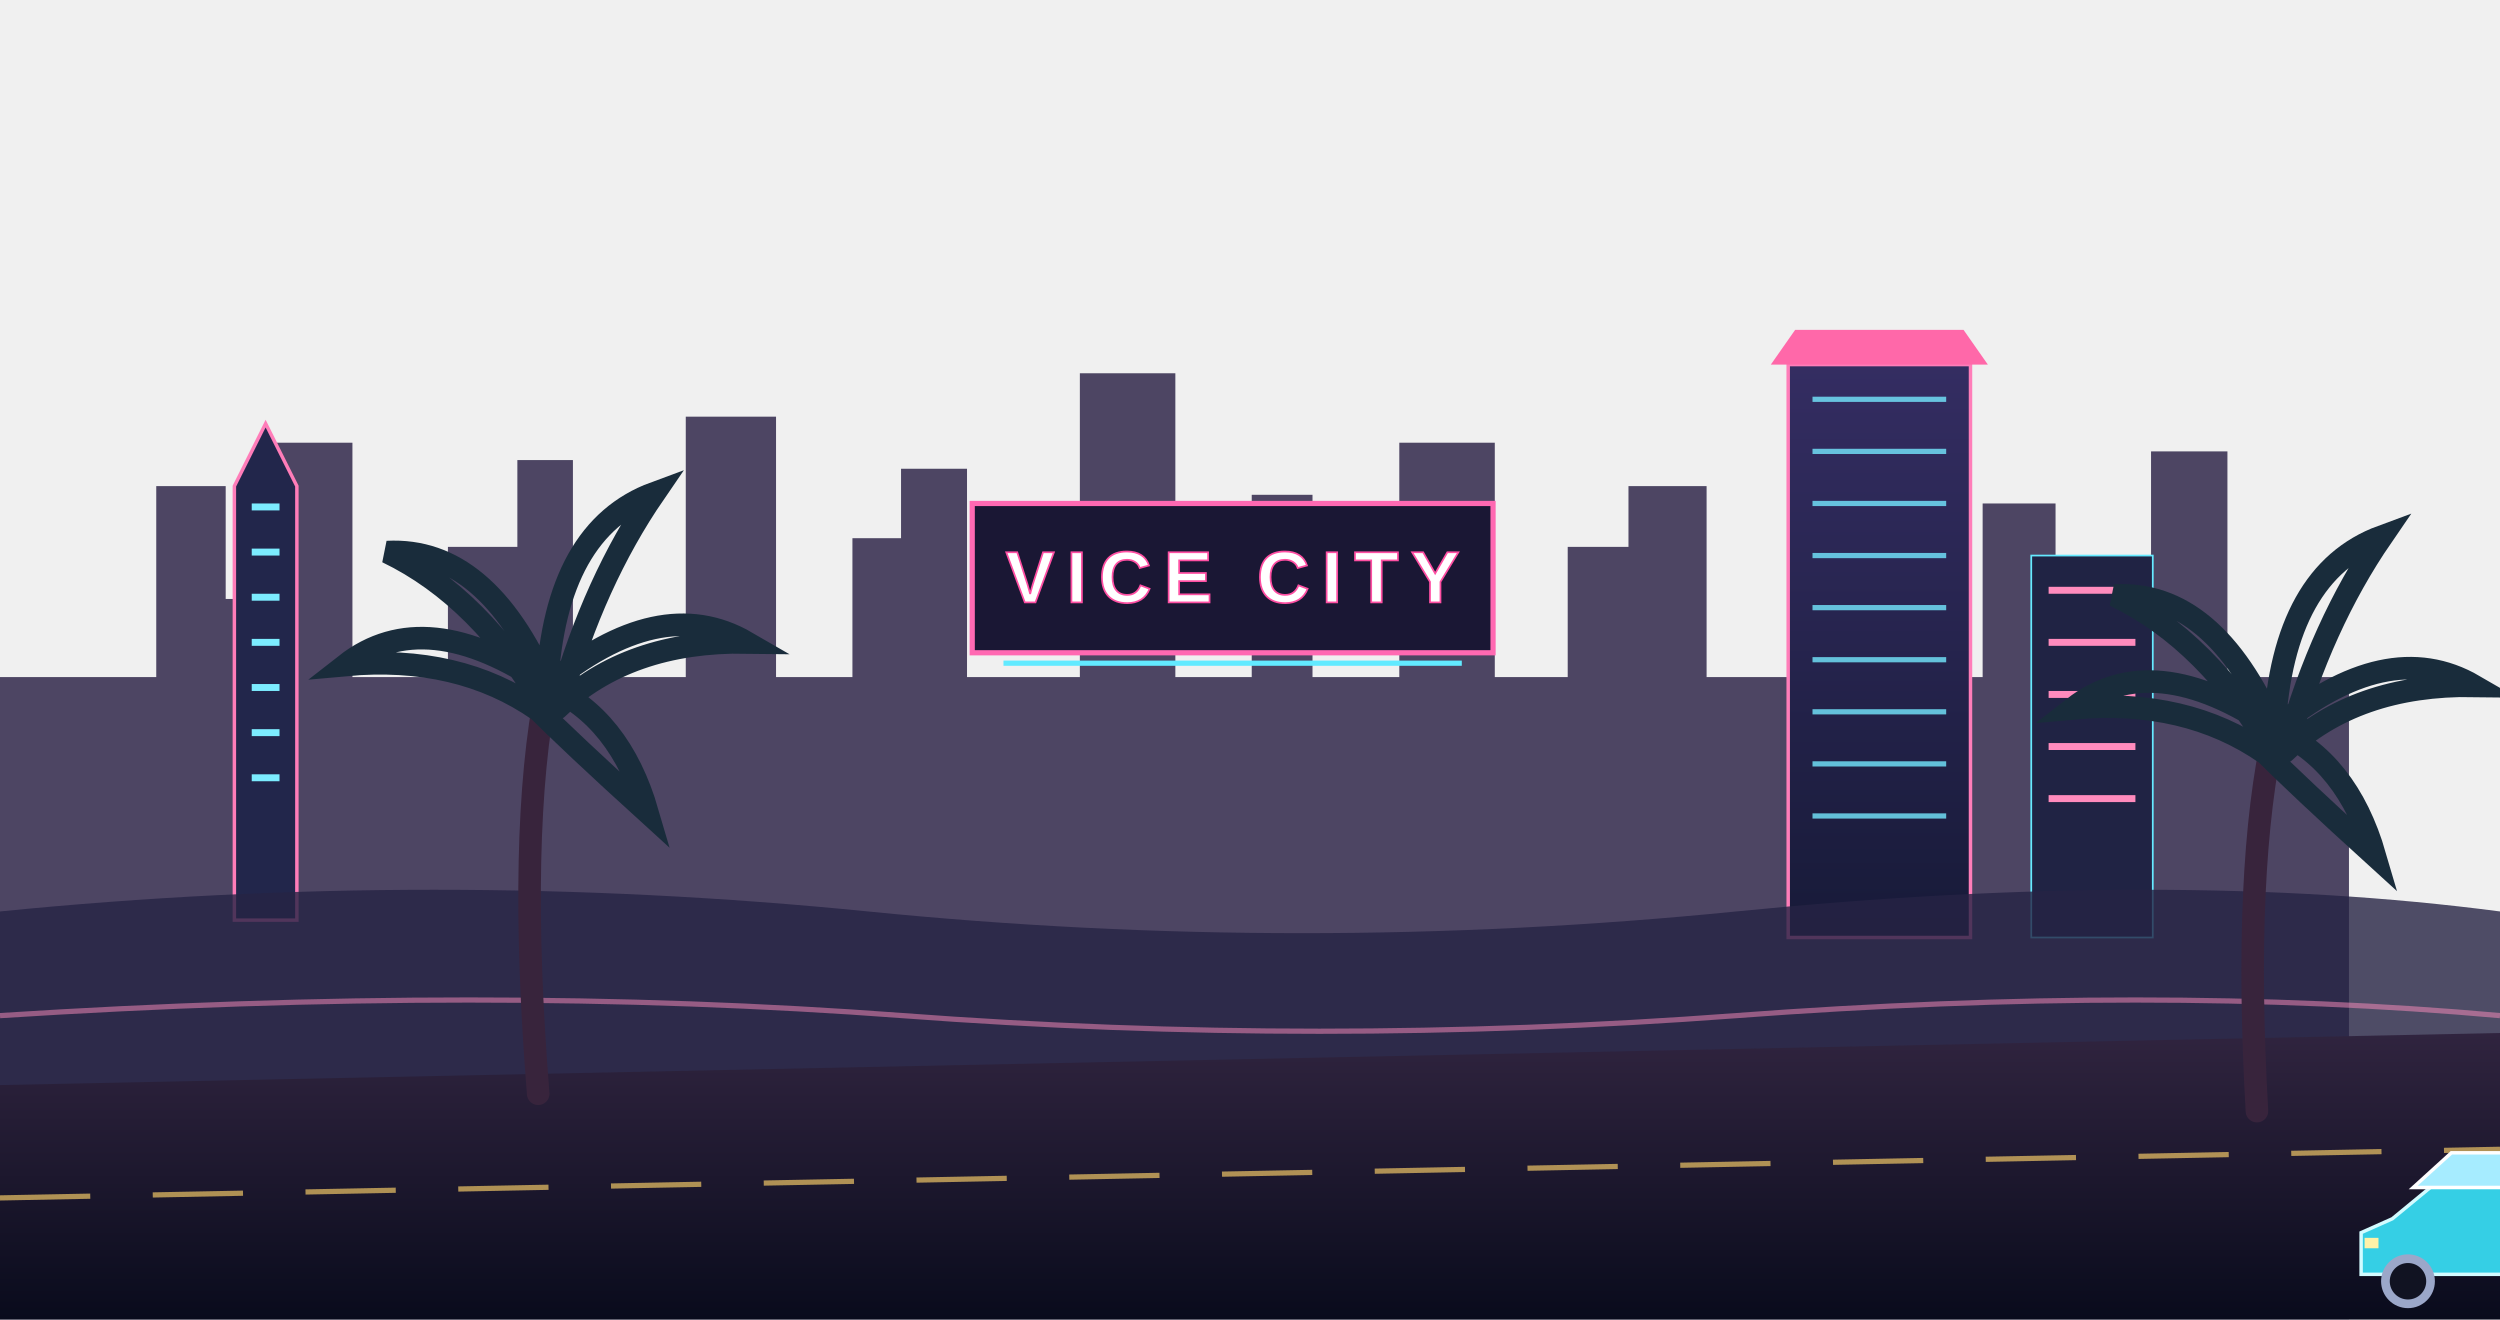
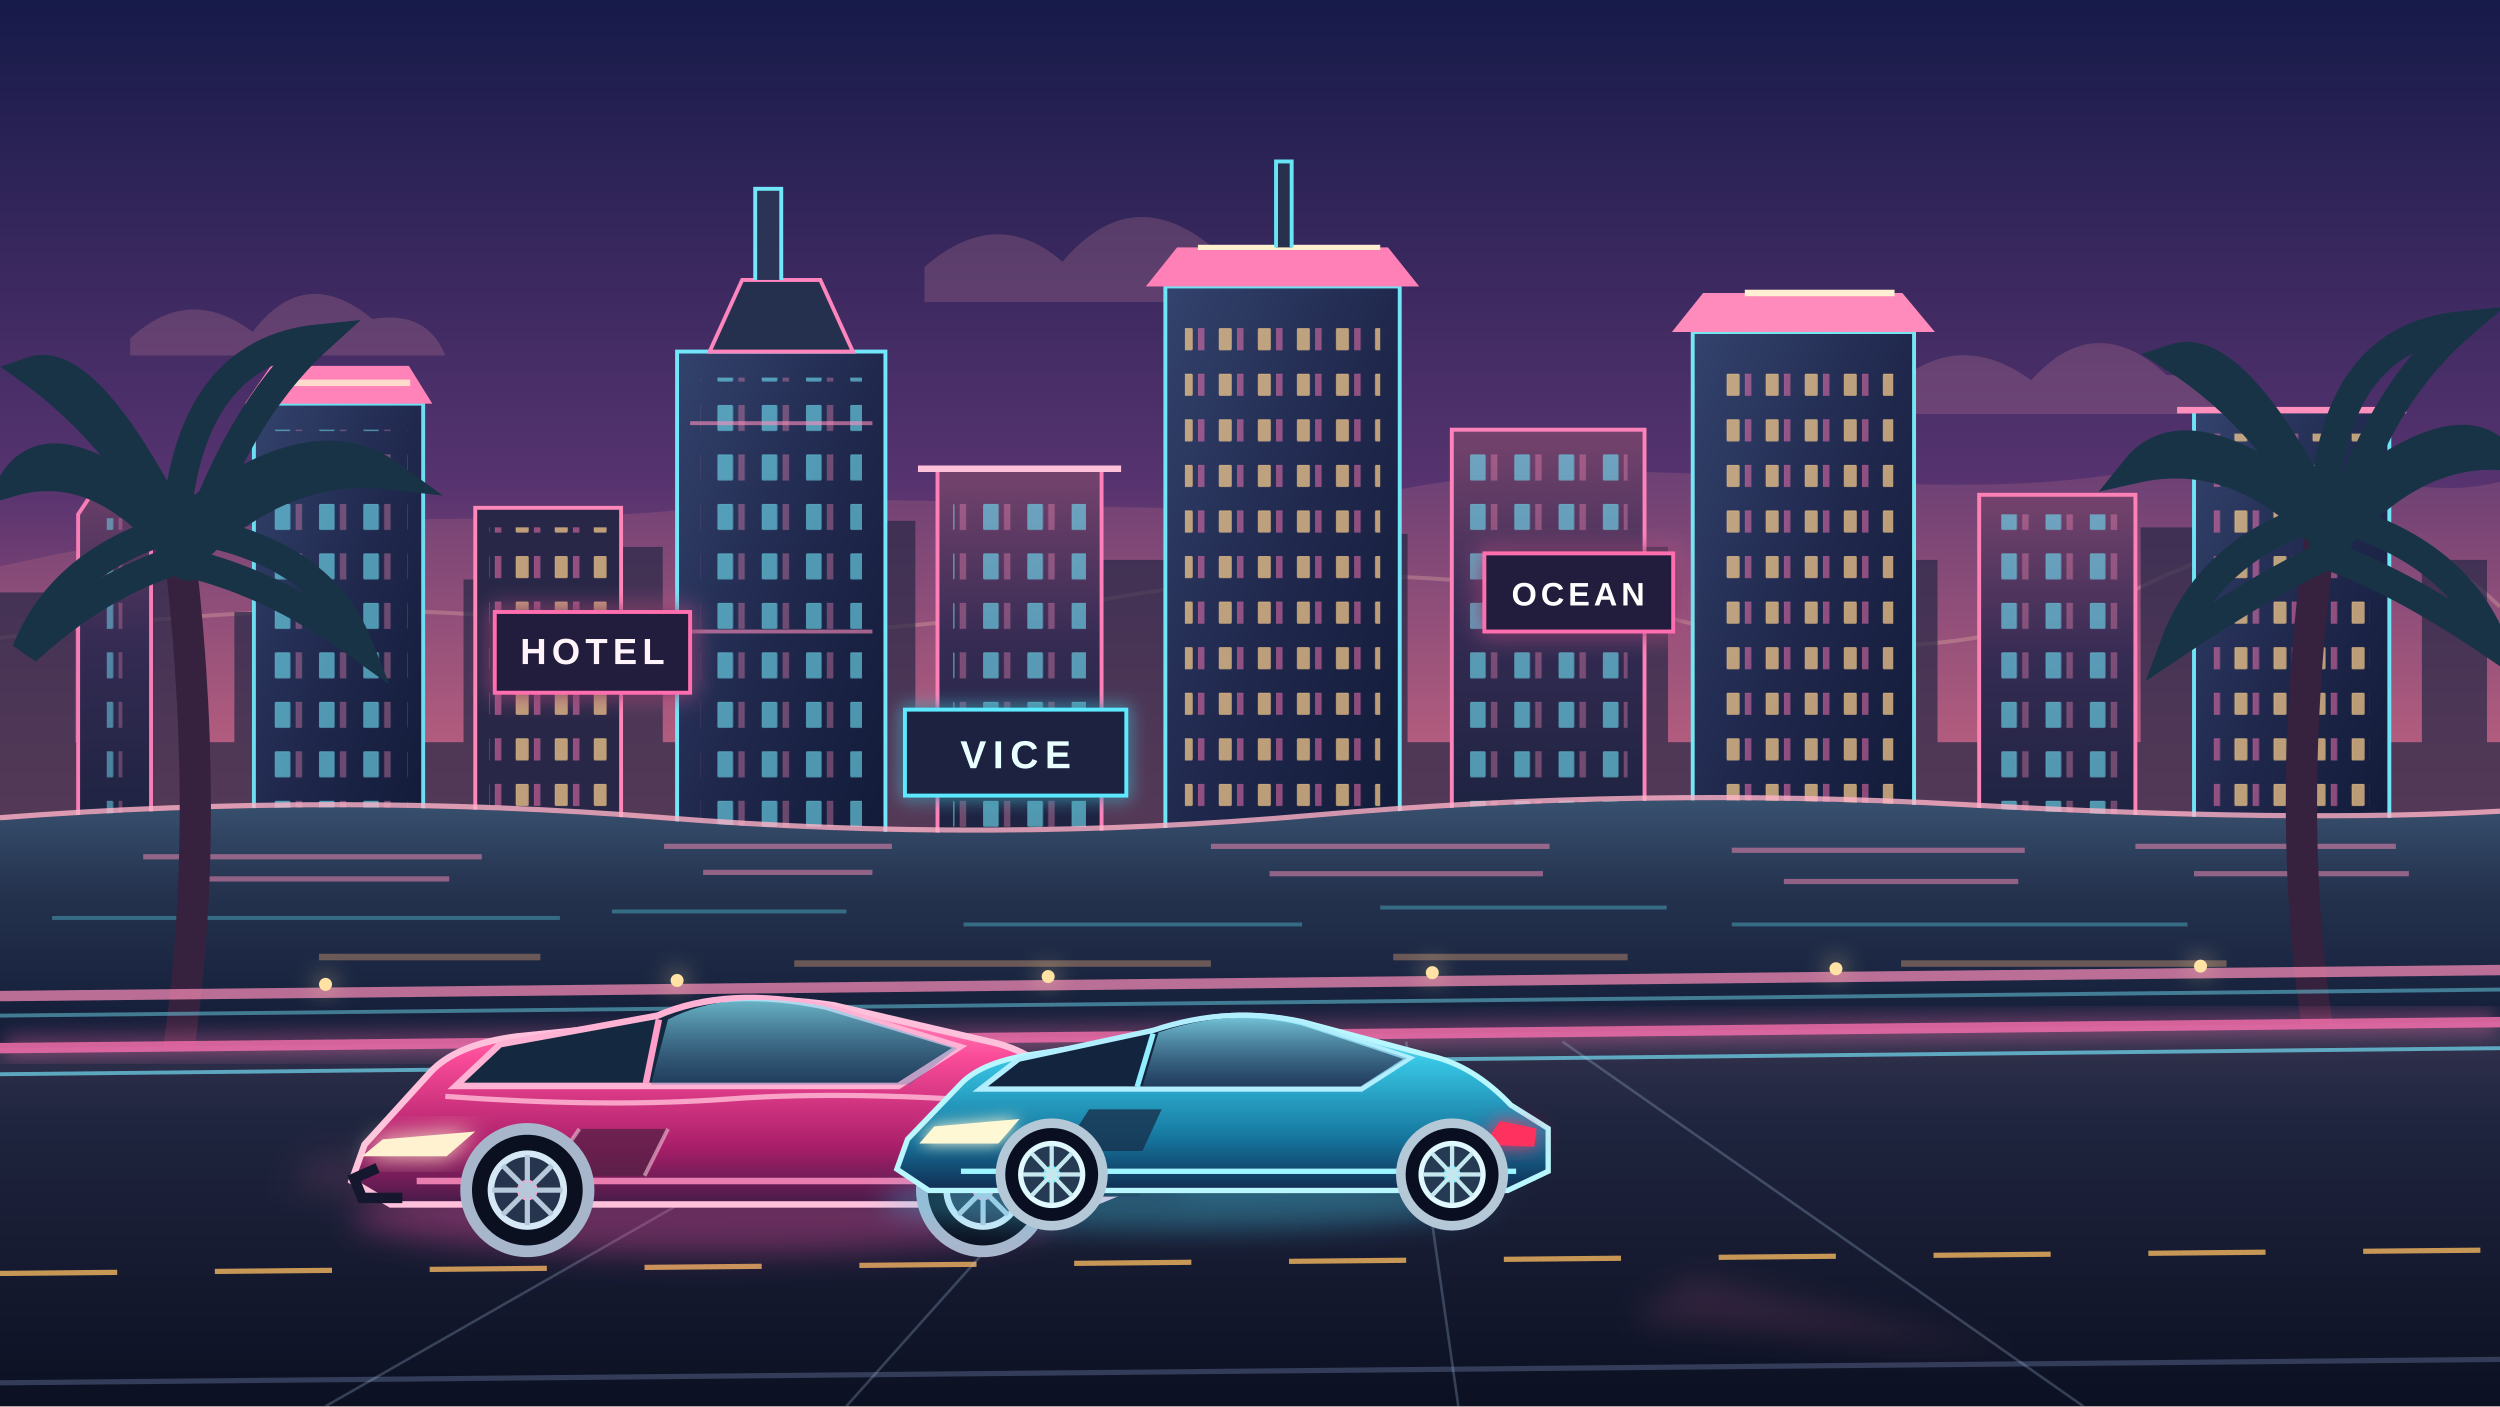
- <svg xmlns="http://www.w3.org/2000/svg" viewBox="0 0 1440 760" preserveAspectRatio="xMidYMax slice" role="img" aria-label="Неоновый городской пейзаж Vice City с пальмами и движущимися автомобилями">
+ <svg xmlns="http://www.w3.org/2000/svg" viewBox="0 0 1920 1080" preserveAspectRatio="xMidYMax slice">
  <defs>
+     <linearGradient id="sky" x2="0" y2="1">
+       <stop stop-color="#171b49" />
+       <stop offset=".34" stop-color="#56336f" />
+       <stop offset=".68" stop-color="#e66e83" />
+       <stop offset="1" stop-color="#ffc07f" />
+     </linearGradient>
+     <linearGradient id="sea" x2="0" y2="1">
+       <stop stop-color="#38516f" />
+       <stop offset=".36" stop-color="#25334f" />
+       <stop offset="1" stop-color="#111a35" />
+     </linearGradient>
+     <linearGradient id="glassA" x2="1" y2="1">
+       <stop stop-color="#33436d" />
+       <stop offset=".5" stop-color="#20284d" />
+       <stop offset="1" stop-color="#111a37" />
+     </linearGradient>
+     <linearGradient id="glassPink" x2="0" y2="1">
+       <stop stop-color="#75436d" />
+       <stop offset=".45" stop-color="#352b53" />
+       <stop offset="1" stop-color="#18213d" />
+     </linearGradient>
    <linearGradient id="road" x2="0" y2="1">
-       <stop stop-color="#30243f" />
-       <stop offset="1" stop-color="#090b1c" />
-     </linearGradient>
-     <linearGradient id="glass" x2="0" y2="1">
-       <stop stop-color="#342d62" />
-       <stop offset="1" stop-color="#171a38" />
-     </linearGradient>
+       <stop stop-color="#34344f" />
+       <stop offset=".25" stop-color="#20253f" />
+       <stop offset="1" stop-color="#0b1022" />
+     </linearGradient>
+     <linearGradient id="carPink" x2="0" y2="1">
+       <stop stop-color="#ff9ec9" />
+       <stop offset=".27" stop-color="#fb4c99" />
+       <stop offset=".72" stop-color="#a91e69" />
+       <stop offset="1" stop-color="#451b48" />
+     </linearGradient>
+     <linearGradient id="carBlue" x2="0" y2="1">
+       <stop stop-color="#c4fbff" />
+       <stop offset=".25" stop-color="#38c7e5" />
+       <stop offset=".7" stop-color="#16769e" />
+       <stop offset="1" stop-color="#102c52" />
+     </linearGradient>
+     <linearGradient id="window" x2="0" y2="1">
+       <stop stop-color="#8deeff" stop-opacity=".95" />
+       <stop offset="1" stop-color="#3d6c9b" stop-opacity=".42" />
+     </linearGradient>
+     <linearGradient id="headlight" x2="1" y2="0">
+       <stop stop-color="#fff9ce" />
+       <stop offset="1" stop-color="#ffb96e" stop-opacity="0" />
+     </linearGradient>
+     <pattern id="windowsCool" width="34" height="38" patternUnits="userSpaceOnUse">
+       <rect x="7" y="7" width="12" height="20" rx="1" fill="#70dff2" opacity=".62" />
+       <rect x="23" y="7" width="5" height="20" fill="#ff8fbd" opacity=".35" />
+     </pattern>
+     <pattern id="windowsWarm" width="30" height="35" patternUnits="userSpaceOnUse">
+       <rect x="6" y="7" width="10" height="17" rx="1" fill="#ffd18e" opacity=".7" />
+       <rect x="20" y="7" width="5" height="17" fill="#ff77b5" opacity=".5" />
+     </pattern>
+     <filter id="glowPink" x="-60%" y="-60%" width="220%" height="220%">
+       <feGaussianBlur stdDeviation="9" result="blur" />
+       <feMerge>
+         <feMergeNode in="blur" />
+         <feMergeNode in="SourceGraphic" />
+       </feMerge>
+     </filter>
+     <filter id="glowBlue" x="-60%" y="-60%" width="220%" height="220%">
+       <feGaussianBlur stdDeviation="7" result="blur" />
+       <feMerge>
+         <feMergeNode in="blur" />
+         <feMergeNode in="SourceGraphic" />
+       </feMerge>
+     </filter>
+     <filter id="shadow" x="-30%" y="-50%" width="160%" height="200%">
+       <feGaussianBlur stdDeviation="12" />
+     </filter>
  </defs>
-   <g fill="#292044" opacity=".82">
-     <path d="M0 390h90v-110h40v65h28v-90h45v135h55v-75h40v-50h32v125h65v-150h52v150h44v-80h28v-40h38v120h65v-175h55v175h44v-105h35v105h50v-135h55v135h42v-75h35v-35h45v110h54v-150h50v150h55v-100h42v100h55v-130h44v130h70v370H0z" />
+   <rect width="1920" height="1080" fill="url(#sky)" />
+   <path d="M0 435 C240 380 350 410 540 390 S900 410 1080 375 S1440 390 1620 365 S1840 390 1920 370 V640 H0Z" fill="#f18b91" opacity=".16" />
+   <path d="M0 490 Q240 455 430 478 T850 460 T1280 474 T1650 448 T1920 466" fill="none" stroke="#ffd5b3" stroke-width="3" opacity=".25" />
+   <g fill="#f9a3aa" opacity=".18">
+     <path d="M100 260q45-42 94-5 40-53 92-10 42-7 56 28H100z" />
+     <path d="M710 205q55-48 106-4 55-65 120-7 55-6 72 38H710z" />
+     <path d="M1450 300q52-50 110-8 49-55 104-4 40 0 58 30h-272z" />
+   </g>
+   <g fill="#282846" opacity=".72">
+     <path d="M0 570V455h58v115h32V420h54v150h36V470h50v100h36V390h52v180h38V445h45v125h40V420h68v150h38V470h50v100h42V400h64v170h40V455h52v115h45V430h55v140h40V470h46v100h44V410h56v160h42V455h58v115h40V420h60v150h48V470h56v100h42V430h61v140h44V455h60v115h52V405h55v165h50V460h55v110h56V430h50v140h48V455h50v115h55V410h58v160h45V470h70v100h50V430h75v140h42V455h58v115h45V420h60v150h60v-115h70v115h55v-80h80v80h45v-120h74v120h72v-95h85v95h60v-125h80v125h65v-85h65v85h75v-130h65v130h70v-90h70v90h90v510H0z" />
  </g>
  <g>
-     <path d="M135 530V280l18-36 18 36v250z" fill="#22264b" stroke="#ff7db9" stroke-width="2" />
-     <path d="M145 292h16M145 318h16M145 344h16M145 370h16M145 396h16M145 422h16M145 448h16" stroke="#7cecff" stroke-width="4" />
-     <path d="M1030 540V210h105v330z" fill="url(#glass)" stroke="#ff7db9" stroke-width="2" />
-     <path d="M1044 230h77M1044 260h77M1044 290h77M1044 320h77M1044 350h77M1044 380h77M1044 410h77M1044 440h77M1044 470h77" stroke="#74e9ff" stroke-width="3" opacity=".8" />
-     <path d="M1020 210h125l-14-20h-97z" fill="#ff68a9" />
-     <path d="M1170 540V320h70v220z" fill="#202344" stroke="#65eaff" />
-     <path d="M1180 340h50M1180 370h50M1180 400h50M1180 430h50M1180 460h50" stroke="#ff8bbd" stroke-width="4" />
-   </g>
-   <g transform="translate(560 290)">
-     <path d="M0 0h300v86H0z" fill="#1a1734" stroke="#ff69b2" stroke-width="3" />
-     <text x="150" y="57" text-anchor="middle" font-family="Arial,sans-serif" font-size="42" font-weight="900" letter-spacing="7" fill="#fff" stroke="#ff4fa3" stroke-width="1">VICE CITY</text>
-     <path d="M18 92h264" stroke="#62eaff" stroke-width="3" />
-   </g>
-   <path d="M0 525q250-25 500 0t500 0 440 0v235H0z" fill="#252344" opacity=".8" />
-   <path d="M0 585q280-18 520 0t480 0 440 0" fill="none" stroke="#ff8ebd" stroke-width="3" opacity=".5" />
-   <path d="M0 625L1440 595v165H0z" fill="url(#road)" />
-   <path d="M0 690l1440-28" stroke="#ffd36a" stroke-width="3" stroke-dasharray="52 36" opacity=".65" />
-   <g fill="none" stroke-linecap="round">
-     <path d="M310 630q-12-150 5-235" stroke="#38243c" stroke-width="13" />
-     <path d="M315 395q-70-48-116-12 65-6 111 26M315 395q-35-80-92-77 54 26 92 92M315 395q5-90 62-111-35 51-54 119M315 395q65-54 115-25-68-1-109 38M315 395q42 18 58 73-44-40-66-62" stroke="#192c3b" stroke-width="13" />
-     <path d="M1300 640q-8-140 10-220" stroke="#38243c" stroke-width="13" />
-     <path d="M1310 420q-70-48-116-12 65-6 111 26M1310 420q-35-80-92-77 54 26 92 92M1310 420q5-90 62-111-35 51-54 119M1310 420q65-54 115-25-68-1-109 38M1310 420q42 18 58 73-44-40-66-62" stroke="#192c3b" stroke-width="13" />
-   </g>
-   <g id="carA">
-     <animateTransform attributeName="transform" type="translate" from="-260 0" to="1600 0" dur="24s" repeatCount="indefinite" />
-     <g transform="translate(-250 0)">
-       <path d="M0 650l22-28 66-8 34 28 18 8v24H0z" fill="#ff4f9d" stroke="#ffd2e5" stroke-width="2" />
-       <path d="M36 624l15-20h37l22 20z" fill="#75dff1" stroke="#ffe2ef" stroke-width="2" />
-       <circle cx="35" cy="678" r="13" fill="#111322" stroke="#9ba7c9" stroke-width="5" />
-       <circle cx="113" cy="678" r="13" fill="#111322" stroke="#9ba7c9" stroke-width="5" />
-       <path d="M3 656h12M130 656h8" stroke="#fff2a8" stroke-width="6" />
+     <path d="M60 665V395l28-42 28 42v270z" fill="url(#glassPink)" stroke="#f77eb6" stroke-width="3" />
+     <path d="M82 398h12v240H82z" fill="url(#windowsCool)" opacity=".82" />
+     <path d="M48 398h80" stroke="#ff9bc9" stroke-width="5" filter="url(#glowPink)" />
+     <path d="M195 660V310h130v350z" fill="url(#glassA)" stroke="#6dddf0" stroke-width="3" />
+     <path d="M207 330h106v313H207z" fill="url(#windowsCool)" />
+     <path d="M188 310h144l-18-29H208z" fill="#ff83b8" />
+     <path d="M215 294h100" stroke="#fff0d2" stroke-width="5" opacity=".8" />
+     <path d="M365 660V390h112v270z" fill="#282747" stroke="#ff88b8" stroke-width="3" />
+     <path d="M376 405h90v245h-90z" fill="url(#windowsWarm)" />
+     <path d="M352 390h138" stroke="#ff6eb1" stroke-width="5" filter="url(#glowPink)" />
+     <path d="M520 660V270h160v390z" fill="url(#glassA)" stroke="#73e7fa" stroke-width="3" />
+     <path d="M538 290h124v354H538z" fill="url(#windowsCool)" />
+     <path d="M545 270l25-55h60l25 55z" fill="#25304f" stroke="#ff85bf" stroke-width="3" />
+     <path d="M580 215v-70h20v70" fill="#2c3455" stroke="#72e7fa" stroke-width="3" />
+     <path d="M530 325h140M530 485h140" stroke="#ff8ebd" stroke-width="3" opacity=".6" />
+     <path d="M720 660V360h126v300z" fill="url(#glassPink)" stroke="#ff80b8" stroke-width="3" />
+     <path d="M732 376h102v270H732z" fill="url(#windowsCool)" />
+     <path d="M705 360h156" stroke="#ffc1d9" stroke-width="5" />
+     <path d="M895 660V220h180v440z" fill="url(#glassA)" stroke="#70e5f5" stroke-width="3" />
+     <path d="M910 242h150v404H910z" fill="url(#windowsWarm)" />
+     <path d="M880 220h210l-24-30H904z" fill="#ff80b7" />
+     <path d="M920 190h140" stroke="#fff1d0" stroke-width="4" />
+     <path d="M980 190v-66h12v66" fill="#27314e" stroke="#67e5f4" stroke-width="3" />
+     <path d="M1115 660V330h148v330z" fill="url(#glassPink)" stroke="#ff83ba" stroke-width="3" />
+     <path d="M1128 348h122v298h-122z" fill="url(#windowsCool)" />
+     <path d="M1098 330h182" stroke="#ffb0ce" stroke-width="5" filter="url(#glowPink)" />
+     <path d="M1300 660V255h170v405z" fill="url(#glassA)" stroke="#75e7f2" stroke-width="3" />
+     <path d="M1316 275h138v370h-138z" fill="url(#windowsWarm)" />
+     <path d="M1284 255h202l-25-30h-153z" fill="#ff8bbd" />
+     <path d="M1340 225h115" stroke="#fff0d4" stroke-width="5" />
+     <path d="M1520 660V380h120v280z" fill="url(#glassPink)" stroke="#ff82b7" stroke-width="3" />
+     <path d="M1532 395h96v250h-96z" fill="url(#windowsCool)" />
+     <path d="M1685 660V315h150v345z" fill="url(#glassA)" stroke="#6fe4f4" stroke-width="3" />
+     <path d="M1700 333h120v312h-120z" fill="url(#windowsWarm)" />
+     <path d="M1672 315h176" stroke="#ff8fbd" stroke-width="5" />
+   </g>
+   <g filter="url(#glowPink)">
+     <path d="M380 470h150v62H380z" fill="#241b3d" stroke="#ff6eae" stroke-width="3" />
+     <text x="455" y="510" text-anchor="middle" font-family="Arial,sans-serif" font-size="28" font-weight="900" letter-spacing="4" fill="#fff4fa">HOTEL</text>
+     <path d="M1140 425h145v60h-145z" fill="#201d3c" stroke="#ff6eae" stroke-width="3" />
+     <text x="1212" y="465" text-anchor="middle" font-family="Arial,sans-serif" font-size="25" font-weight="900" letter-spacing="3" fill="#fff">OCEAN</text>
+   </g>
+   <g filter="url(#glowBlue)">
+     <path d="M695 545h170v66H695z" fill="#1a2440" stroke="#5de9ff" stroke-width="3" />
+     <text x="780" y="590" text-anchor="middle" font-family="Arial,sans-serif" font-size="30" font-weight="900" letter-spacing="5" fill="#eaffff">VICE</text>
+   </g>
+   <path d="M0 630 Q260 610 510 630 T1010 628 T1510 620 T1920 625 V805 H0Z" fill="url(#sea)" />
+   <g opacity=".52">
+     <path d="M110 658h260M155 675h190M510 650h175M540 670h130M930 650h260M975 671h210M1330 653h225M1370 677h180M1640 650h200M1685 671h165" stroke="#f18bb5" stroke-width="4" />
+     <path d="M40 705h390M470 700h180M740 710h260M1060 697h220M1330 710h350" stroke="#5ce3f4" stroke-width="3" opacity=".65" />
+     <path d="M245 735h170M610 740h320M1070 735h180M1460 740h250" stroke="#ffb77d" stroke-width="5" opacity=".65" />
+   </g>
+   <path d="M0 628 Q260 608 510 628 T1010 626 T1510 618 T1920 623" fill="none" stroke="#ffb4c9" stroke-width="4" opacity=".8" />
+   <g stroke-linecap="round">
+     <path d="M135 820Q165 630 135 400" fill="none" stroke="#36223e" stroke-width="24" />
+     <path d="M135 405Q42 320 10 370Q77 351 137 426M135 405Q66 270 24 285Q91 333 147 431M135 405Q145 270 245 260Q179 320 144 435M135 405Q238 320 300 365Q212 355 140 433M135 405Q245 420 275 495Q204 444 133 430M135 405Q48 430 20 500Q77 448 137 430" fill="none" stroke="#183346" stroke-width="22" />
+     <path d="M1785 820Q1750 630 1785 390" fill="none" stroke="#36223e" stroke-width="24" />
+     <path d="M1785 395Q1680 310 1640 360Q1720 342 1788 416M1785 395Q1715 260 1670 275Q1745 323 1795 420M1785 395Q1790 260 1890 250Q1820 310 1792 425M1785 395Q1885 310 1920 350Q1850 346 1788 422M1785 395Q1885 420 1915 495Q1840 444 1783 425M1785 395Q1698 420 1670 495Q1740 448 1790 425" fill="none" stroke="#183346" stroke-width="22" />
+   </g>
+   <path d="M0 765L1920 745" stroke="#ff8fba" stroke-width="8" opacity=".7" />
+   <path d="M0 780L1920 760" stroke="#75eaff" stroke-width="3" opacity=".45" />
+   <g fill="#ffe2a4" filter="url(#glowPink)">
+     <circle cx="250" cy="756" r="5" />
+     <circle cx="520" cy="753" r="5" />
+     <circle cx="805" cy="750" r="5" />
+     <circle cx="1100" cy="747" r="5" />
+     <circle cx="1410" cy="744" r="5" />
+     <circle cx="1690" cy="742" r="5" />
+   </g>
+   <path d="M0 805L1920 785V1080H0Z" fill="url(#road)" />
+   <path d="M0 805L1920 785" stroke="#ff72b1" stroke-width="8" opacity=".82" filter="url(#glowPink)" />
+   <path d="M0 825L1920 805" stroke="#77eaff" stroke-width="3" opacity=".65" />
+   <path d="M0 978L1920 960" stroke="#f4b65f" stroke-width="4" stroke-dasharray="90 75" opacity=".8" />
+   <path d="M0 1062L1920 1044" stroke="#3c4665" stroke-width="4" opacity=".8" />
+   <g opacity=".24" stroke="#b7d6f7" stroke-width="2">
+     <path d="M250 1080L740 800M650 1080L900 800M1120 1080L1080 800M1600 1080L1200 800" />
+   </g>
+   <path d="M250 885l180 58-210-32zM1300 980l250 58-300-24z" fill="#ff70aa" opacity=".13" filter="url(#shadow)" />
+   <path d="M930 880l240 36-270 4z" fill="#5cecff" opacity=".14" filter="url(#shadow)" />
+   <g>
+     <animateTransform attributeName="transform" type="translate" from="-570 0" to="2200 0" dur="25s" repeatCount="indefinite" />
+     <g transform="translate(0 0)">
+       <ellipse cx="540" cy="935" rx="270" ry="28" fill="#ff4eaa" opacity=".34" filter="url(#shadow)" />
+       <path d="M280 879L330 824Q350 802 397 796L505 785Q560 760 640 772L760 800Q800 808 835 850L870 869L876 909L837 925H300L270 907Z" fill="url(#carPink)" stroke="#ffc0dc" stroke-width="5" />
+       <path d="M384 802L505 780Q558 757 634 773L737 804L690 834H350Z" fill="#14283f" stroke="#ffb2d4" stroke-width="5" />
+       <path d="M513 783L500 833H699L735 805L634 773Q558 759 513 783Z" fill="url(#window)" opacity=".75" />
+       <path d="M506 783L496 832" stroke="#ff9fc9" stroke-width="5" />
+       <path d="M342 842Q465 851 560 844T790 848" fill="none" stroke="#ffb6d4" stroke-width="4" opacity=".85" />
+       <path d="M294 875L365 869L343 888H278Z" fill="#fff2d0" filter="url(#glowPink)" />
+       <path d="M815 867l47 8-4 18-53-3z" fill="#ff254e" filter="url(#glowPink)" />
+       <path d="M320 907H842" stroke="#ff8ec0" stroke-width="5" opacity=".85" />
+       <path d="M355 921h470" stroke="#57eaff" stroke-width="5" opacity=".75" filter="url(#glowBlue)" />
+       <path d="M445 867l-25 36h75l18-36z" fill="#522044" opacity=".72" />
+       <path d="M445 867l-25 36M513 867l-18 36" stroke="#f8c1d9" stroke-width="3" opacity=".6" />
+       <g>
+         <circle cx="405" cy="914" r="47" fill="#0b1020" stroke="#a8b6cc" stroke-width="9" />
+         <circle cx="405" cy="914" r="28" fill="#27344d" stroke="#d5e8f5" stroke-width="5" />
+         <circle cx="405" cy="914" r="8" fill="#ff9bc9" />
+         <path d="M405 887v54M378 914h54M386 895l38 38M424 895l-38 38" stroke="#b5c9db" stroke-width="4" />
+         <circle cx="755" cy="914" r="47" fill="#0b1020" stroke="#a8b6cc" stroke-width="9" />
+         <circle cx="755" cy="914" r="28" fill="#27344d" stroke="#d5e8f5" stroke-width="5" />
+         <circle cx="755" cy="914" r="8" fill="#ff9bc9" />
+         <path d="M755 887v54M728 914h54M736 895l38 38M774 895l-38 38" stroke="#b5c9db" stroke-width="4" />
+       </g>
+       <path d="M290 897l-18 8 6 15h31M860 891l18 5-6 19h-31" fill="none" stroke="#14172d" stroke-width="8" />
    </g>
  </g>
-   <g id="carB">
-     <animateTransform attributeName="transform" type="translate" from="0 0" to="-1760 0" dur="29s" repeatCount="indefinite" />
-     <g transform="translate(1500 0) scale(-1 1)">
-       <path d="M0 710l22-28 66-8 34 28 18 8v24H0z" fill="#35cfe5" stroke="#d2fbff" stroke-width="2" />
-       <path d="M36 684l15-20h37l22 20z" fill="#a6ecff" stroke="#fff" stroke-width="2" />
-       <circle cx="35" cy="738" r="13" fill="#111322" stroke="#9ba7c9" stroke-width="5" />
-       <circle cx="113" cy="738" r="13" fill="#111322" stroke="#9ba7c9" stroke-width="5" />
-       <path d="M3 716h12M130 716h8" stroke="#fff2a8" stroke-width="6" />
+   <g>
+     <animateTransform attributeName="transform" type="translate" from="2100 0" to="-720 0" dur="30s" repeatCount="indefinite" />
+     <g transform="translate(0 0) scale(.82 .82)">
+       <ellipse cx="1110" cy="1125" rx="285" ry="28" fill="#49dcff" opacity=".3" filter="url(#shadow)" />
+       <path d="M850 1067L900 1015Q920 994 970 987L1080 970Q1140 940 1220 957L1340 989Q1380 998 1415 1035L1450 1057L1450 1097L1412 1115H870L840 1095Z" fill="url(#carBlue)" stroke="#b9f7ff" stroke-width="5" />
+       <path d="M954 992L1080 965Q1152 941 1220 958L1320 991L1275 1020H918Z" fill="#13253e" stroke="#b1efff" stroke-width="5" />
+       <path d="M1085 967Q1152 944 1218 959L1318 991L1275 1018H1070Z" fill="url(#window)" opacity=".82" />
+       <path d="M1080 968L1065 1018" stroke="#8fefff" stroke-width="5" />
+       <path d="M875 1055l80-7-20 23h-74z" fill="#fff8d4" filter="url(#glowBlue)" />
+       <path d="M1405 1050l34 7-2 17-47-2z" fill="#ff315f" filter="url(#glowPink)" />
+       <path d="M900 1097h520" stroke="#9df5ff" stroke-width="5" />
+       <path d="M930 1110h455" stroke="#ff8ad0" stroke-width="5" opacity=".8" filter="url(#glowPink)" />
+       <path d="M1020 1039l-25 39h75l18-39z" fill="#18314d" opacity=".8" />
+       <g>
+         <circle cx="985" cy="1100" r="48" fill="#090f20" stroke="#b4c8d7" stroke-width="9" />
+         <circle cx="985" cy="1100" r="29" fill="#263a53" stroke="#e0f9ff" stroke-width="5" />
+         <circle cx="985" cy="1100" r="8" fill="#58eaff" />
+         <path d="M985 1073v54M958 1100h54M966 1080l38 40M1004 1080l-38 40" stroke="#c5e8ef" stroke-width="4" />
+         <circle cx="1360" cy="1100" r="48" fill="#090f20" stroke="#b4c8d7" stroke-width="9" />
+         <circle cx="1360" cy="1100" r="29" fill="#263a53" stroke="#e0f9ff" stroke-width="5" />
+         <circle cx="1360" cy="1100" r="8" fill="#58eaff" />
+         <path d="M1360 1073v54M1333 1100h54M1341 1080l38 40M1379 1080l-38 40" stroke="#c5e8ef" stroke-width="4" />
+       </g>
    </g>
  </g>
</svg>
